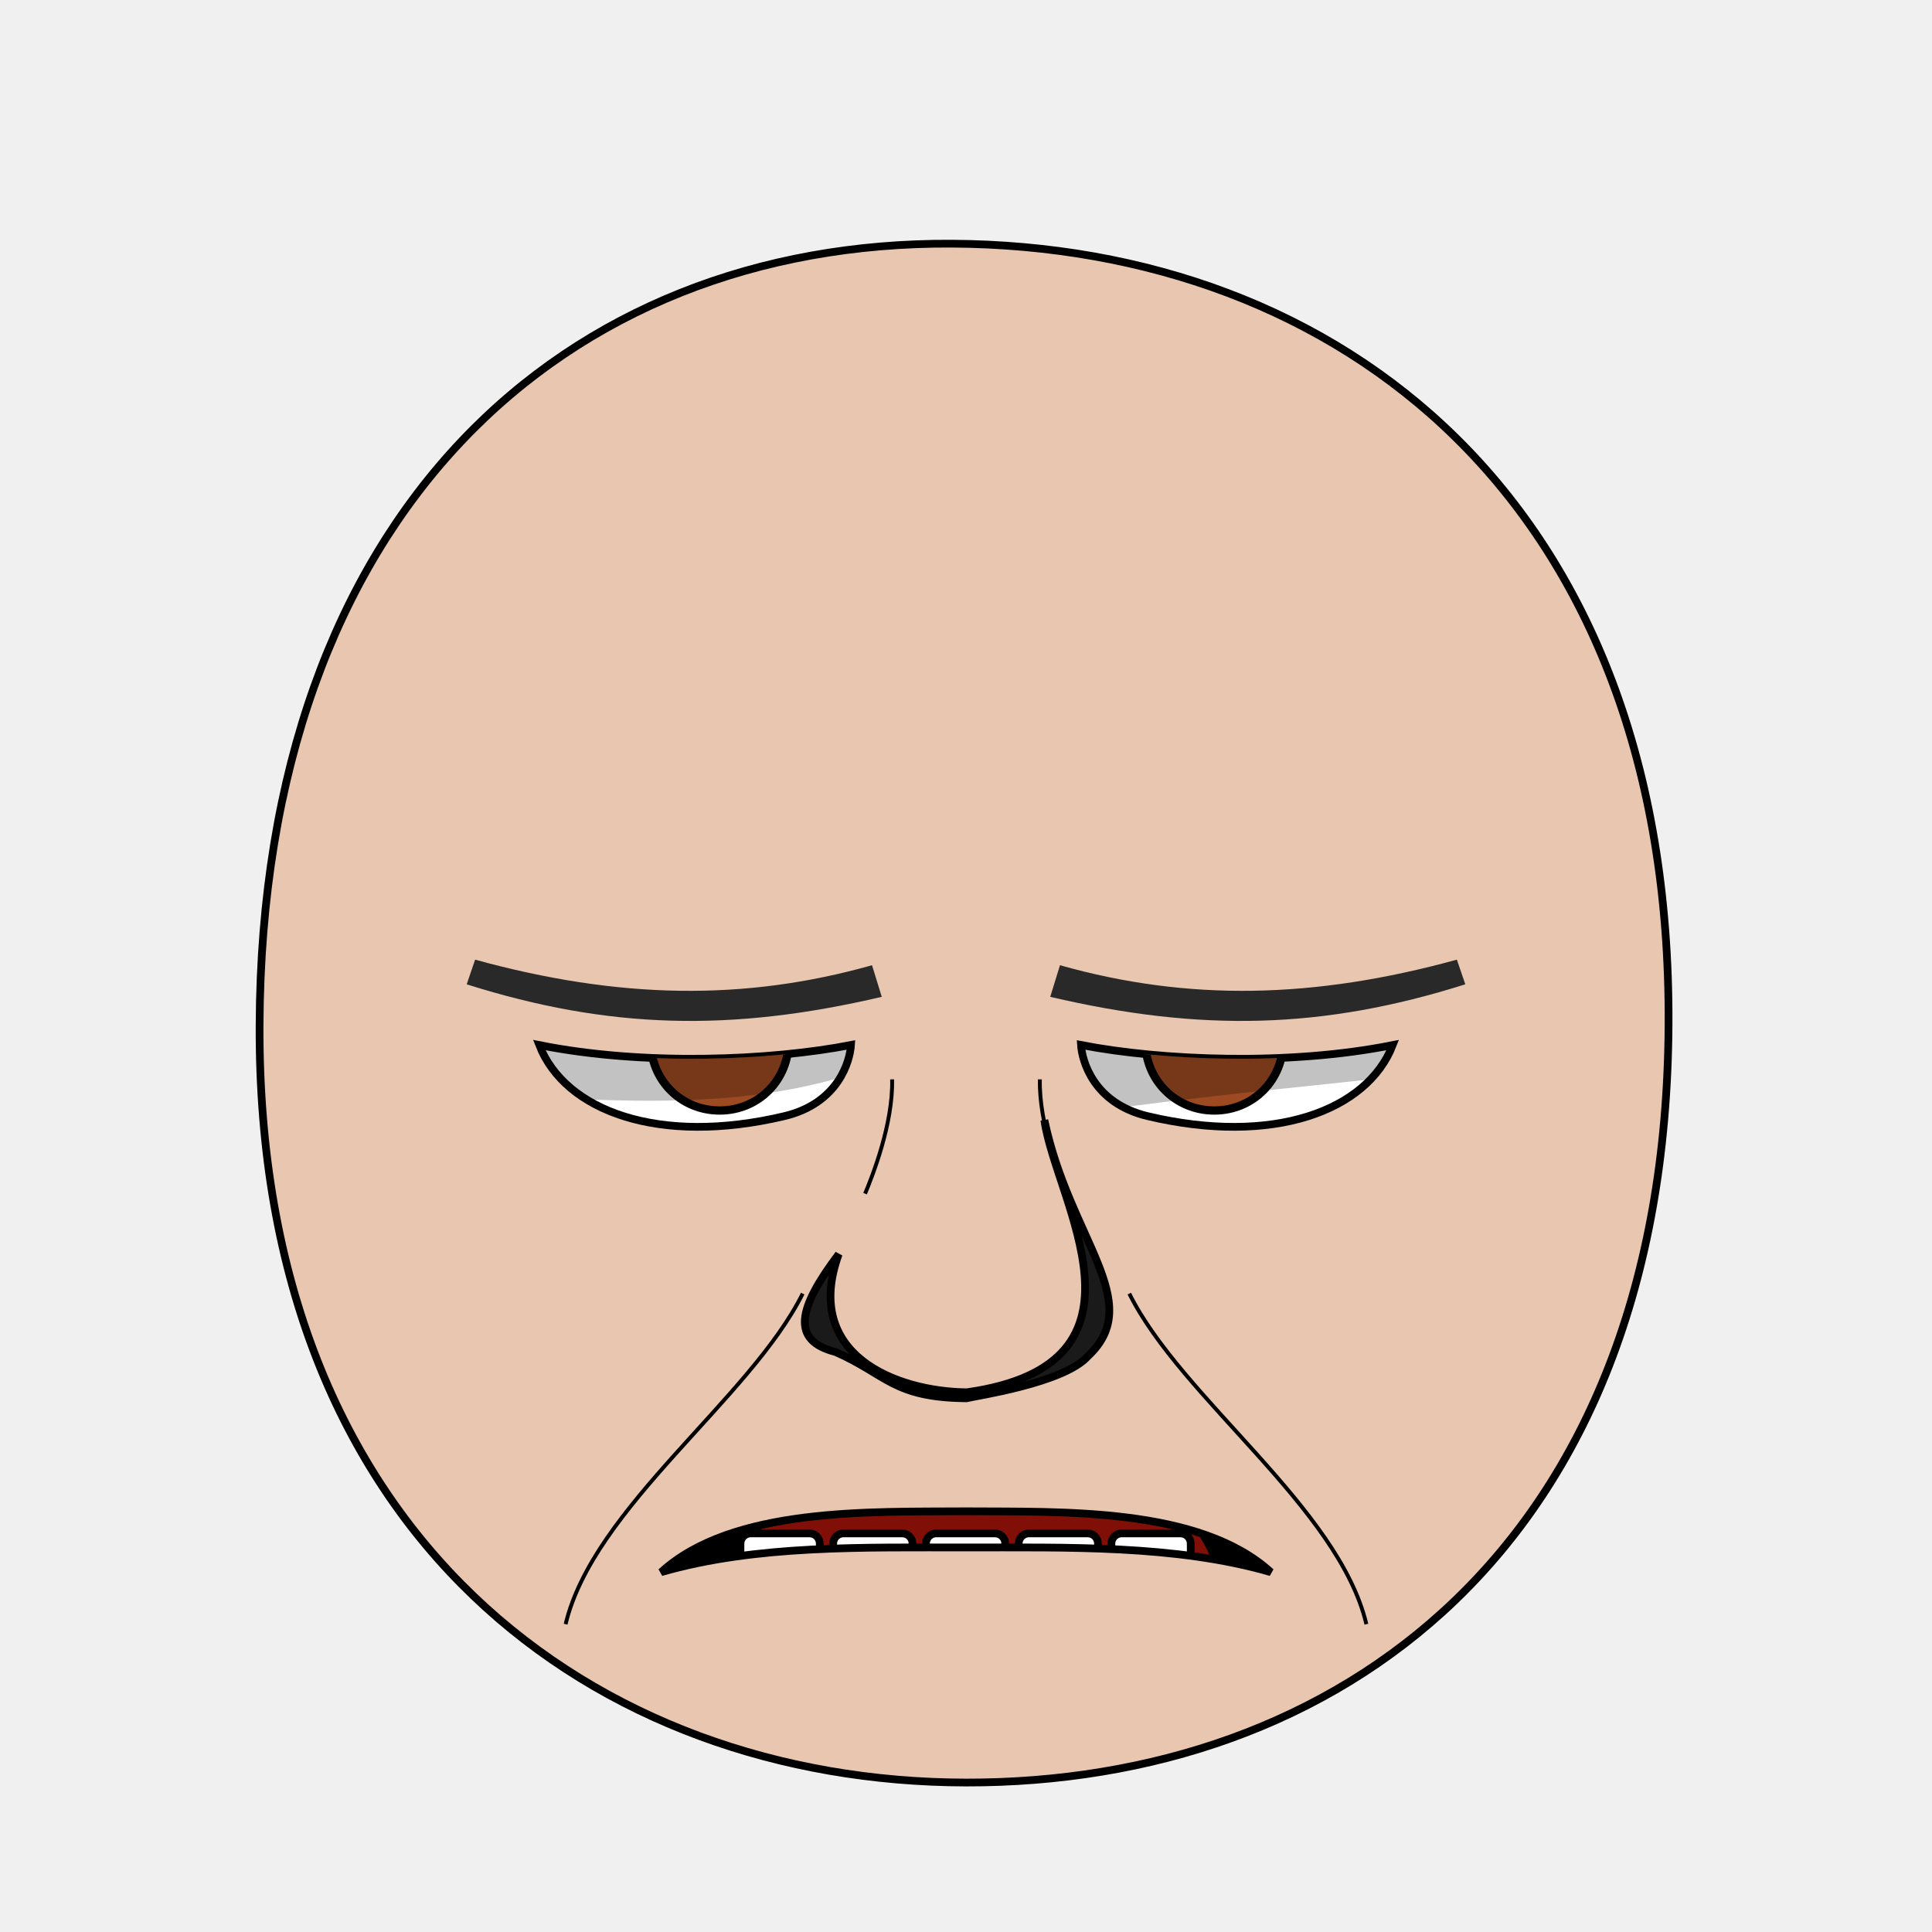
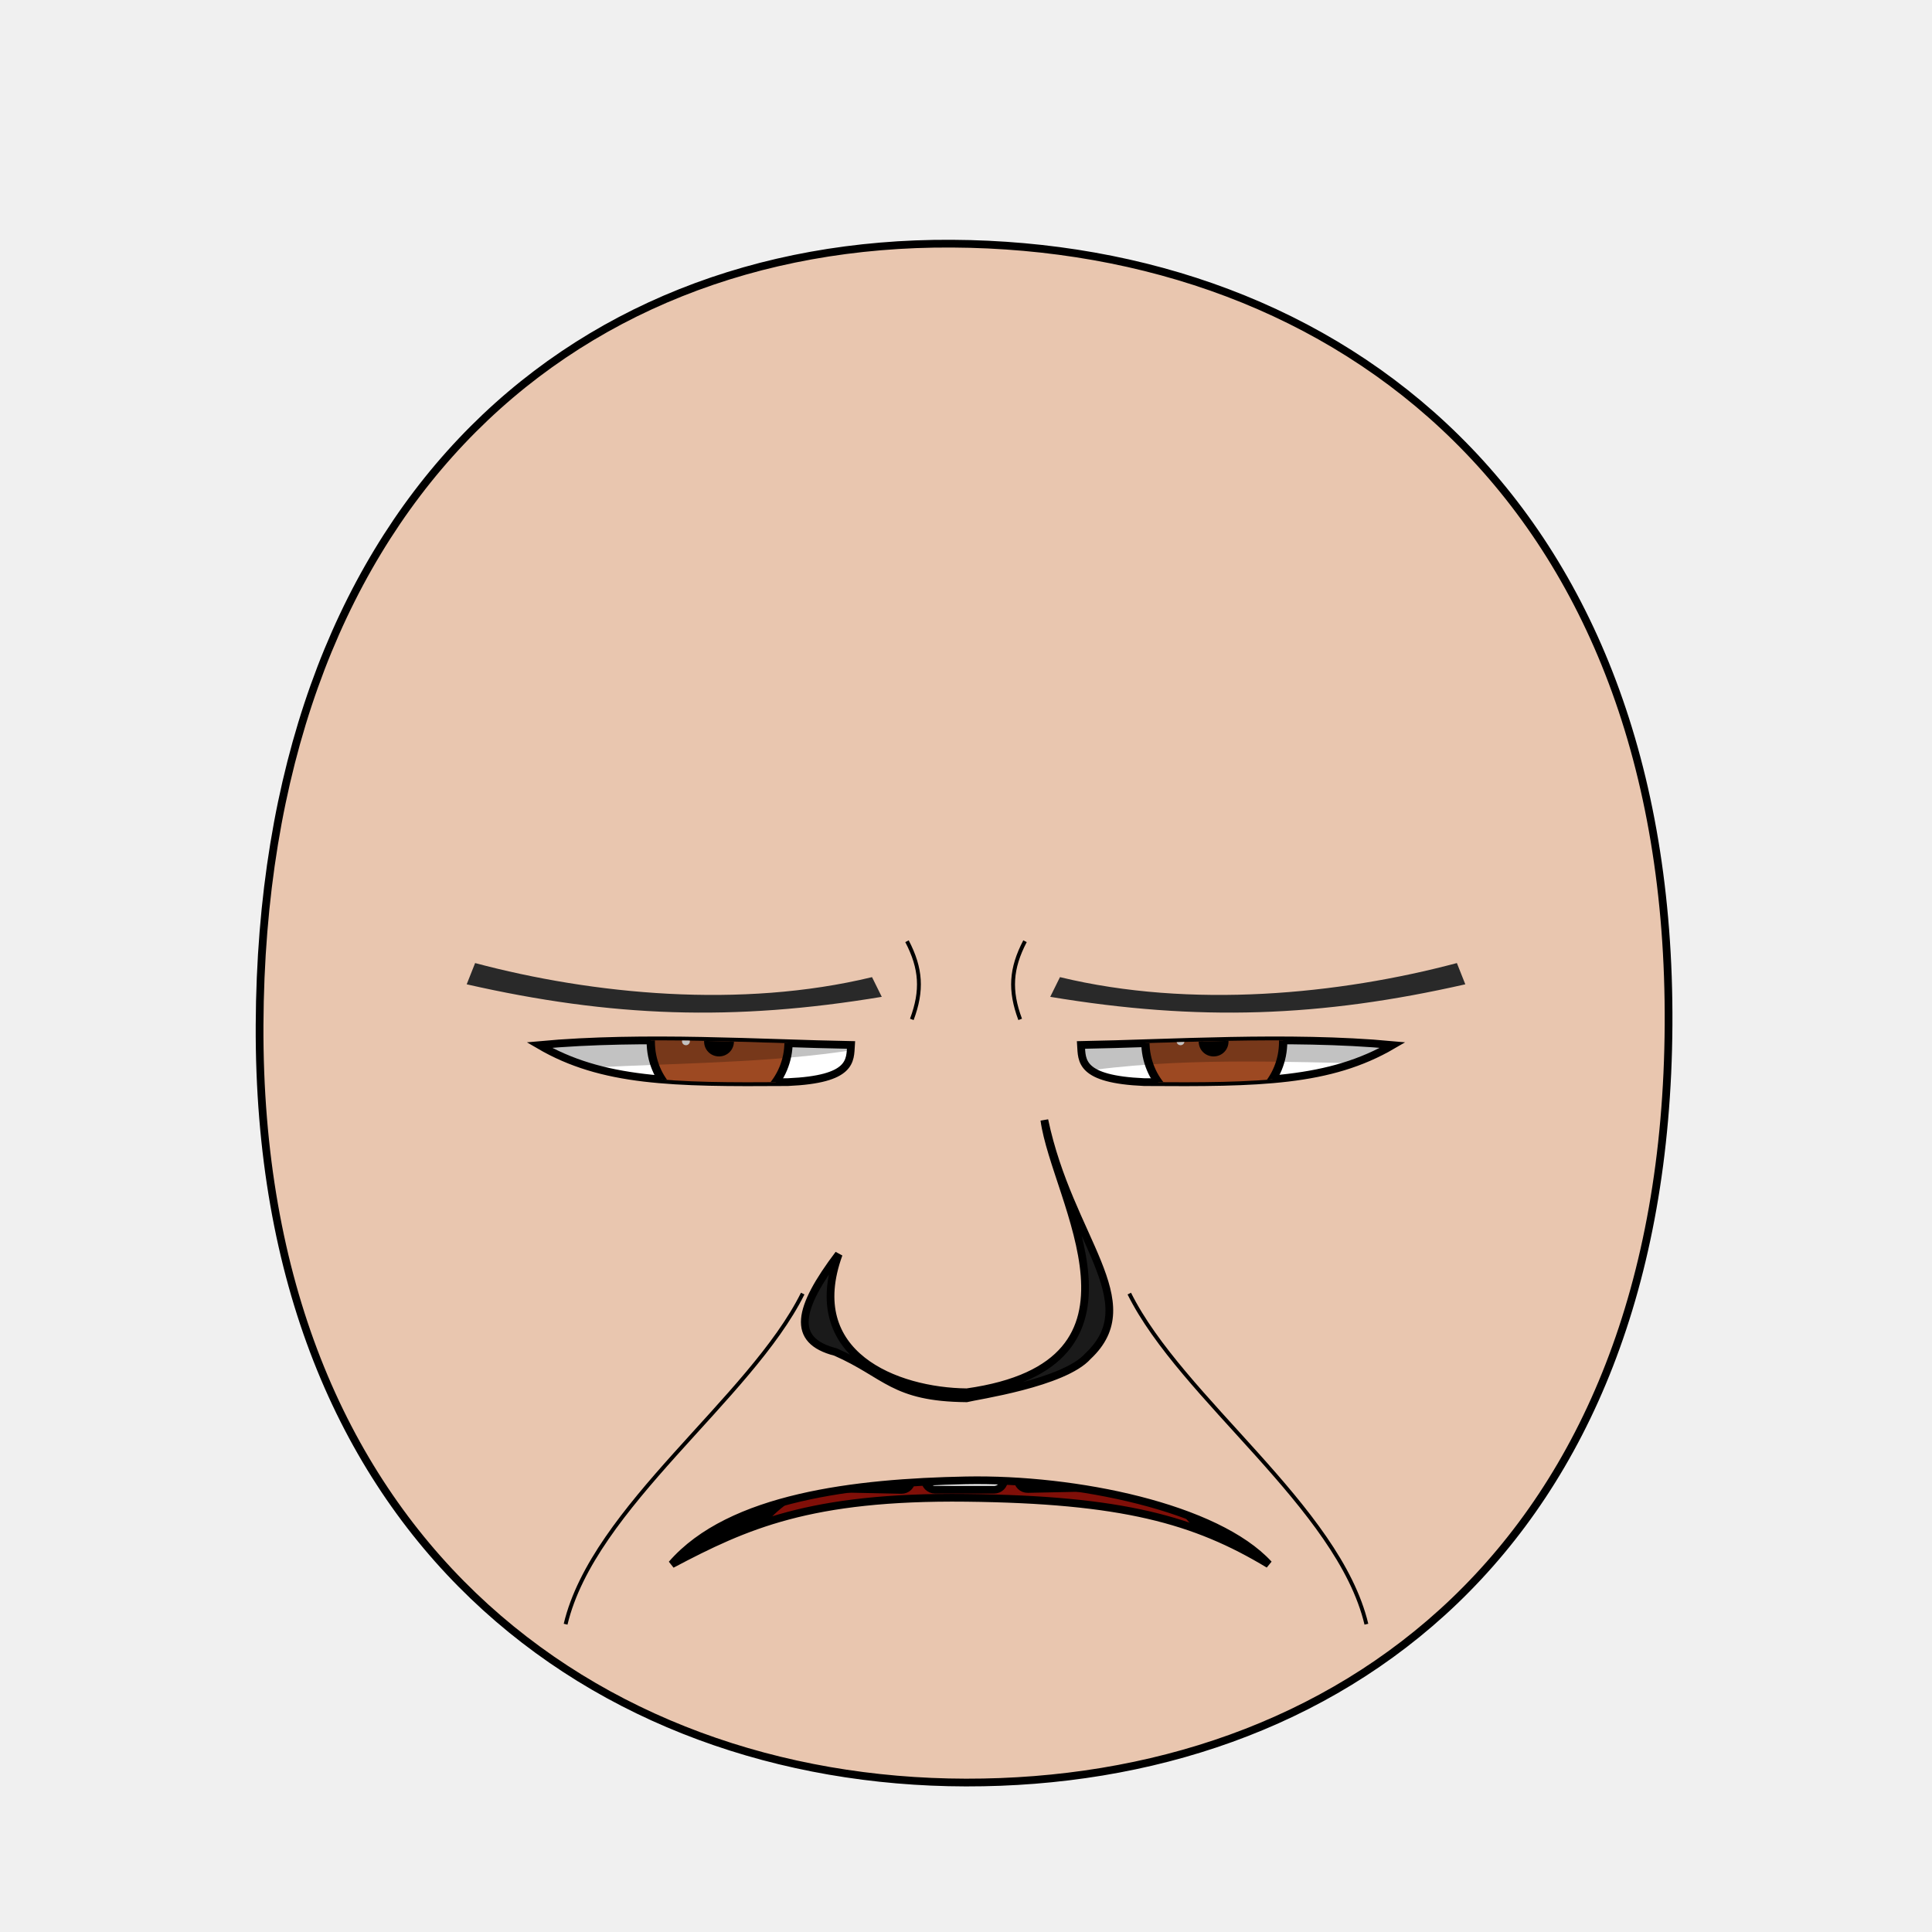
<svg xmlns="http://www.w3.org/2000/svg" xmlns:xlink="http://www.w3.org/1999/xlink" id="emoticon-front-view" viewBox="0 0 250 250" height="100%" width="100%" version="1.1">
  <defs id="defs">
    <clipPath id="clipPath-left-eye">
-       <use transform="matrix(1,0,0,1,0,0)" x="0" width="1" xlink:href="#left-eye-outline" height="1" y="0" id="use-left-eye-outline-1">
- </use>
+       <use transform="matrix(1,0,0,1,0,0)" x="0" width="1" xlink:href="#left-eye-outline" height="1" y="0" id="use-left-eye-outline-1" />
    </clipPath>
    <clipPath id="clipPath-right-eye">
-       <use transform="matrix(-1,0,0,1,250,0)" id="use-left-eye-outline-2" y="0" height="250" xlink:href="#left-eye-outline" width="250" x="0" morph="fixed">
- </use>
+       <use transform="matrix(-1,0,0,1,250,0)" id="use-left-eye-outline-2" y="0" height="250" xlink:href="#left-eye-outline" width="250" x="0" morph="fixed" />
    </clipPath>
    <clipPath id="clipPath-mouth" clipPathUnits="userSpaceOnUse">
-       <use transform="matrix(1,0,0,1,0,0)" height="250" y="0" x="0" xlink:href="#mouth-outline" id="use-mouth-outline" width="250">
- </use>
+       <use transform="matrix(1,0,0,1,0,0)" height="250" y="0" x="0" xlink:href="#mouth-outline" id="use-mouth-outline" width="250" />
    </clipPath>
  </defs>
  <g id="head">
-     <path d="M 124.98,230.66 C 172.77,230.75 215.51,200.57 215.91,132.64 216.3,64.72 173.26,31.81 123.18,31.53 73.1,31.24 33.88,66.28 33.59,132.64 33.3,199.01 77.19,230.57 124.98,230.66 Z" style="fill:#e9c6af;stroke:#000000;stroke-width:1" id="head-outline">
- </path>
+     <path d="M 124.98,230.66 C 172.77,230.75 215.51,200.57 215.91,132.64 216.3,64.72 173.26,31.81 123.18,31.53 73.1,31.24 33.88,66.28 33.59,132.64 33.3,199.01 77.19,230.57 124.98,230.66 Z" style="fill:#e9c6af;stroke:#000000;stroke-width:1" id="head-outline" />
  </g>
  <g id="left-eye">
-     <path d="M 110.12,135.22 C 109.99,137.23 108.55,142.75 101.49,144.43 85.24,148.28 73.1,143.74 69.78,135.23 83.31,137.94 99.75,137.23 110.12,135.22 Z" style="fill:#ffffff;stroke:#000000;stroke-width:1" id="left-eye-outline">
- </path>
+     <path d="m 110.12,135.22 c -0.13,2.01 0.191,4.448 -8.19,4.807 -14.929,0.107 -23.987,-0.029 -32.15,-4.797 13.53,-1.253 29.089,-0.202 40.34,-0.01 z" style="fill:#ffffff;stroke:#000000;stroke-width:1" id="left-eye-outline" />
    <g clip-path="url(#clipPath-left-eye)" id="left-eyeball">
      <g id="left-lens">
-         <path d="M 1,0.5 C 1,0.78 0.78,1 0.5,1 0.22,1 0,0.78 0,0.5 0,0.22 0.22,0 0.5,0 0.78,0 1,0.22 1,0.5 z" transform="matrix(17.83,0,0,17.83,84.21,125.87)" style="fill:#9d4922;stroke:#000000;stroke-width:0.06" id="iris" morph="relative">
- </path>
-         <path d="M 1,0.5 C 1,0.78 0.78,1 0.5,1 0.22,1 0,0.78 0,0.5 0,0.22 0.22,0 0.5,0 0.78,0 1,0.22 1,0.5 z" transform="matrix(3.3,0,0,3.3,91.39,133.12)" style="fill:#000000;stroke:#000000;stroke-width:0.17" id="pupil" morph="relative">
- </path>
-         <path d="M 1,0.5 C 1,0.78 0.78,1 0.5,1 0.22,1 0,0.78 0,0.5 0,0.22 0.22,0 0.5,0 0.78,0 1,0.22 1,0.5 z" transform="matrix(1.02,0,0,1.02,88.25,134.23)" style="fill:#ffffff;stroke:none" id="glare" morph="transform-only">
- </path>
+         <path d="M 1,0.5 C 1,0.78 0.78,1 0.5,1 0.22,1 0,0.78 0,0.5 0,0.22 0.22,0 0.5,0 0.78,0 1,0.22 1,0.5 z" transform="matrix(17.83,0,0,17.83,84.21,125.87)" style="fill:#9d4922;stroke:#000000;stroke-width:0.06" id="iris" morph="relative" />
+         <path d="M 1,0.5 C 1,0.78 0.78,1 0.5,1 0.22,1 0,0.78 0,0.5 0,0.22 0.22,0 0.5,0 0.78,0 1,0.22 1,0.5 z" transform="matrix(3.3,0,0,3.3,91.39,133.12)" style="fill:#000000;stroke:#000000;stroke-width:0.17" id="pupil" morph="relative" />
+         <path d="M 1,0.5 C 1,0.78 0.78,1 0.5,1 0.22,1 0,0.78 0,0.5 0,0.22 0.22,0 0.5,0 0.78,0 1,0.22 1,0.5 z" transform="matrix(1.02,0,0,1.02,88.25,134.23)" style="fill:#ffffff;stroke:none" id="glare" morph="transform-only" />
      </g>
-       <path d="M 50,75 125,75 125,132.19 C 102.98,145.74 81.97,142.62 50,140.7 Z" style="opacity:0.24;fill:#000000;stroke:#000000;stroke-width:0px" id="left-lid-shadow">
- </path>
+       <path d="m 50,75 75,0 0,57.19 c -21.139,7.826 -44.571,3.605 -75,8.51 z" style="opacity:0.24;fill:#000000;stroke:#000000;stroke-width:0px" id="left-lid-shadow" />
    </g>
  </g>
  <g id="right-eye">
-     <use transform="matrix(-1,0,0,1,250,0)" id="right-eye-outline" y="0" height="250" xlink:href="#left-eye-outline" width="250" x="0" morph="fixed">
- </use>
+     <use transform="matrix(-1,0,0,1,250,0)" id="right-eye-outline" y="0" height="250" xlink:href="#left-eye-outline" width="250" x="0" morph="fixed" />
    <g clip-path="url(#clipPath-right-eye)" id="right-eyeball">
-       <use transform="matrix(1,0,0,1,64,0)" id="right-lens" y="0" height="1" xlink:href="#left-lens" width="1" x="0" morph="fixed">
- </use>
-       <path d="M 125,146.41 125,75 200,75 200,136.84 C 180.93,139.93 151.58,141.5 125,146.41 Z" style="opacity:0.24;fill:#000000;stroke:#000000;stroke-width:0px" id="right-lid-shadow">
- </path>
+       <use transform="matrix(1,0,0,1,64,0)" id="right-lens" y="0" height="1" xlink:href="#left-lens" width="1" x="0" morph="fixed" />
+       <path d="m 125,142.41 0,-67.41 75,0 0,61.84 c -19.07,3.09 -51.062,-3.523 -75,5.57 z" style="opacity:0.24;fill:#000000;stroke:#000000;stroke-width:0px" id="right-lid-shadow" />
    </g>
  </g>
-   <path d="M 114.1,128.99 C 94.63,133.55 78.8,133.19 60.39,127.37 L 61.48,124.18 C 80.01,129.27 96.24,129.58 112.84,124.9 Z" style="fill:#292929;stroke-width:1" id="left-eye-brow">
- </path>
+   <path d="m 114.1,128.99 c -19.197,3.194 -34.987,2.633 -53.71,-1.62 l 1.09,-2.75 c 15.232,4.053 34.362,5.935 51.36,1.821 z" style="fill:#292929;stroke-width:1" id="left-eye-brow" />
  <g id="nose">
-     <path d="M 108.53,162.29 C 103.79,175.29 115.93,180.07 125.11,180.16 150.94,176.52 136.56,155.31 135.14,144.94 138.38,160.35 148.33,168.42 140.78,175.49 137.69,178.98 126.23,180.63 125.06,180.94 115.55,180.85 114.74,177.86 108.12,174.95 102.31,173.47 103.22,169.32 108.53,162.29 Z" style="fill:#1a1a1a;stroke:#000000;stroke-width:1" id="nose-outline">
- </path>
+     <path d="M 108.53,162.29 C 103.79,175.29 115.93,180.07 125.11,180.16 150.94,176.52 136.56,155.31 135.14,144.94 138.38,160.35 148.33,168.42 140.78,175.49 137.69,178.98 126.23,180.63 125.06,180.94 115.55,180.85 114.74,177.86 108.12,174.95 102.31,173.47 103.22,169.32 108.53,162.29 Z" style="fill:#1a1a1a;stroke:#000000;stroke-width:1" id="nose-outline" />
  </g>
-   <use transform="matrix(-1,0,0,1,250,0)" x="0" width="250" xlink:href="#left-eye-brow" height="250" y="0" id="right-eye-brow">
- </use>
+   <use transform="matrix(-1,0,0,1,250,0)" x="0" width="250" xlink:href="#left-eye-brow" height="250" y="0" id="right-eye-brow" />
  <g id="mouth">
    <g id="mouth-interior" clip-path="url(#clipPath-mouth)">
-       <rect style="fill:#000000;stroke:none" id="mouth-background" x="68.16" width="119.944" height="66.556" y="159.934">
- </rect>
-       <path d="M 94.84,211.42 C 94.51,191.12 110.73,189.74 126.96,189.07 144.51,188.36 158.42,193.11 158.42,211.42 137.23,211.42 116.04,211.42 94.84,211.42 Z" style="fill:#800f08;stroke:none" id="tongue">
- </path>
-       <g transform="matrix(1,0,0,1,0.5,7.32)" morph="fix-children" id="upper-teeth">
-         <rect width="10.356" x="96.362" ry="1.325" transform="matrix(0.991225,0.1321854,0,1,0,0)" rx="1.336" y="158.085" height="15.123" id="tooth-02" style="fill:#ffffff;fill-opacity:1;stroke:#000000;stroke-width:1.004;stroke-opacity:1">
- </rect>
-         <rect rx="1.325" y="169.917" height="15.123" transform="matrix(0.999781,0.02092668,0,1,0,0)" id="tooth-03" width="10.267" x="107.205" ry="1.325" style="fill:#ffffff;fill-opacity:1;stroke:#000000;stroke-width:1;stroke-opacity:1">
- </rect>
-         <rect width="10.265" x="119.182" ry="1.325" rx="1.325" y="172.327" height="15.123" id="tooth-04" style="fill:#ffffff;fill-opacity:1;stroke:#000000;stroke-opacity:1">
- </rect>
-         <rect rx="1.325" y="175.003" height="15.123" transform="matrix(0.999781,-0.02092669,0,1,0,0)" id="tooth-05" width="10.267" x="131.211" ry="1.325" style="fill:#ffffff;fill-opacity:1;stroke:#000000;stroke-width:1;stroke-opacity:1">
- </rect>
-         <rect width="10.394" x="144.894" ry="1.325" transform="matrix(0.9876076,-0.1569434,0,1,0,0)" rx="1.341" y="194.778" height="15.123" id="tooth-06" style="fill:#ffffff;fill-opacity:1;stroke:#000000;stroke-width:1.006;stroke-opacity:1">
- </rect>
+       <rect style="fill:#000000;stroke:none" id="mouth-background" x="68.16" width="119.944" height="66.556" y="159.934" />
+       <path d="M 94.84,211.42 C 94.51,191.12 110.73,189.74 126.96,189.07 144.51,188.36 158.42,193.11 158.42,211.42 137.23,211.42 116.04,211.42 94.84,211.42 Z" style="fill:#800f08;stroke:none" id="tongue" />
+       <g transform="translate(0.5,5.32)" morph="fix-children" id="upper-teeth">
+         <rect width="10.356" x="96.362" ry="1.325" transform="matrix(0.991225,0.1321854,0,1,0,0)" rx="1.336" y="158.085" height="15.123" id="tooth-02" style="fill:#ffffff;fill-opacity:1;stroke:#000000;stroke-width:1.004;stroke-opacity:1" />
+         <rect rx="1.325" y="169.917" height="15.123" transform="matrix(0.999781,0.02092668,0,1,0,0)" id="tooth-03" width="10.267" x="107.205" ry="1.325" style="fill:#ffffff;fill-opacity:1;stroke:#000000;stroke-width:1;stroke-opacity:1" />
+         <rect width="10.265" x="119.182" ry="1.325" rx="1.325" y="172.327" height="15.123" id="tooth-04" style="fill:#ffffff;fill-opacity:1;stroke:#000000;stroke-opacity:1" />
+         <rect rx="1.325" y="175.003" height="15.123" transform="matrix(0.999781,-0.02092669,0,1,0,0)" id="tooth-05" width="10.267" x="131.211" ry="1.325" style="fill:#ffffff;fill-opacity:1;stroke:#000000;stroke-width:1;stroke-opacity:1" />
+         <rect width="10.394" x="144.894" ry="1.325" transform="matrix(0.9876076,-0.1569434,0,1,0,0)" rx="1.341" y="194.778" height="15.123" id="tooth-06" style="fill:#ffffff;fill-opacity:1;stroke:#000000;stroke-width:1.006;stroke-opacity:1" />
      </g>
      <g transform="matrix(1,0,0,1,0.5,26.33)" id="lower-teeth" morph="fix-children">
-         <rect style="fill:#ffffff;fill-opacity:1;stroke:#000000;stroke-opacity:1" ry="1.325" x="95.315" width="10.265" id="tooth-09" height="15.123" y="172.091" rx="1.325">
- </rect>
-         <rect style="fill:#ffffff;fill-opacity:1;stroke:#000000;stroke-opacity:1" id="tooth-10" height="15.123" y="172.091" rx="1.325" ry="1.325" x="107.315" width="10.265">
- </rect>
-         <rect style="fill:#ffffff;fill-opacity:1;stroke:#000000;stroke-opacity:1" ry="1.325" x="119.315" width="10.265" id="tooth-11" height="15.123" y="172.091" rx="1.325">
- </rect>
-         <rect style="fill:#ffffff;fill-opacity:1;stroke:#000000;stroke-opacity:1" id="tooth-12" height="15.123" y="172.091" rx="1.325" ry="1.325" x="131.315" width="10.265">
- </rect>
-         <rect style="fill:#ffffff;fill-opacity:1;stroke:#000000;stroke-opacity:1" ry="1.325" x="143.315" width="10.265" id="tooth-13" height="15.123" y="172.091" rx="1.325">
- </rect>
+         <rect style="fill:#ffffff;fill-opacity:1;stroke:#000000;stroke-opacity:1" ry="1.325" x="95.315" width="10.265" id="tooth-09" height="15.123" y="172.091" rx="1.325" />
+         <rect style="fill:#ffffff;fill-opacity:1;stroke:#000000;stroke-opacity:1" id="tooth-10" height="15.123" y="172.091" rx="1.325" ry="1.325" x="107.315" width="10.265" />
+         <rect style="fill:#ffffff;fill-opacity:1;stroke:#000000;stroke-opacity:1" ry="1.325" x="119.315" width="10.265" id="tooth-11" height="15.123" y="172.091" rx="1.325" />
+         <rect style="fill:#ffffff;fill-opacity:1;stroke:#000000;stroke-opacity:1" id="tooth-12" height="15.123" y="172.091" rx="1.325" ry="1.325" x="131.315" width="10.265" />
+         <rect style="fill:#ffffff;fill-opacity:1;stroke:#000000;stroke-opacity:1" ry="1.325" x="143.315" width="10.265" id="tooth-13" height="15.123" y="172.091" rx="1.325" />
      </g>
    </g>
-     <path style="fill:none;stroke:#000000;stroke-width:1px" d="M 164.45,203.44 C 152.13,199.87 137.96,200.26 125,200.24 112.04,200.26 97.87,199.87 85.55,203.44 94.77,195 112.66,195.65 125,195.56 137.35,195.65 155.23,195 164.45,203.44 Z" id="mouth-outline">
- </path>
+     <path style="fill:none;stroke:#000000;stroke-width:1px" d="M 164.175,202.415 C 154.605,196.644 145.175,194.038 125,193.818 104.825,193.598 96.494,197.359 86.925,202.415 94.495,193.7 110.729,191.835 125,191.56 c 14.271,-0.275 32.43,3.515 39.175,10.855 z" id="mouth-outline" />
  </g>
  <g id="wrinkles">
-     <path d="M 115.44,139.67 C 115.58,145.44 112.85,152.28 111.94,154.46" style="fill:none;stroke:#000000;stroke-width:0.5" id="wrinkle-left-brow">
- </path>
-     <path d="M 73.19,210.17 C 76.79,195.04 97.1,181 103.87,167.39" style="fill:none;stroke:#000000;stroke-width:0.5" id="wrinkle-left-cheek">
- </path>
-     <use transform="matrix(-1,0,0,1,250,0)" morph="fixed" height="250" y="0" x="0" xlink:href="#wrinkle-left-brow" id="wrinkle-right-brow" width="250">
- </use>
-     <use transform="matrix(-1,0,0,1,250,0)" morph="fixed" height="250" y="0" x="0" xlink:href="#wrinkle-left-cheek" id="wrinkle-right-cheek" width="250">
- </use>
+     <path d="m 117.365,121.793 c 1.839,3.527 2.021,6.375 0.625,10.115" style="fill:none;stroke:#000000;stroke-width:0.5" id="wrinkle-left-brow" />
+     <path d="M 73.19,210.17 C 76.79,195.04 97.1,181 103.87,167.39" style="fill:none;stroke:#000000;stroke-width:0.5" id="wrinkle-left-cheek" />
+     <use transform="matrix(-1,0,0,1,250,0)" morph="fixed" height="250" y="0" x="0" xlink:href="#wrinkle-left-brow" id="wrinkle-right-brow" width="250" />
+     <use transform="matrix(-1,0,0,1,250,0)" morph="fixed" height="250" y="0" x="0" xlink:href="#wrinkle-left-cheek" id="wrinkle-right-cheek" width="250" />
  </g>
</svg>
